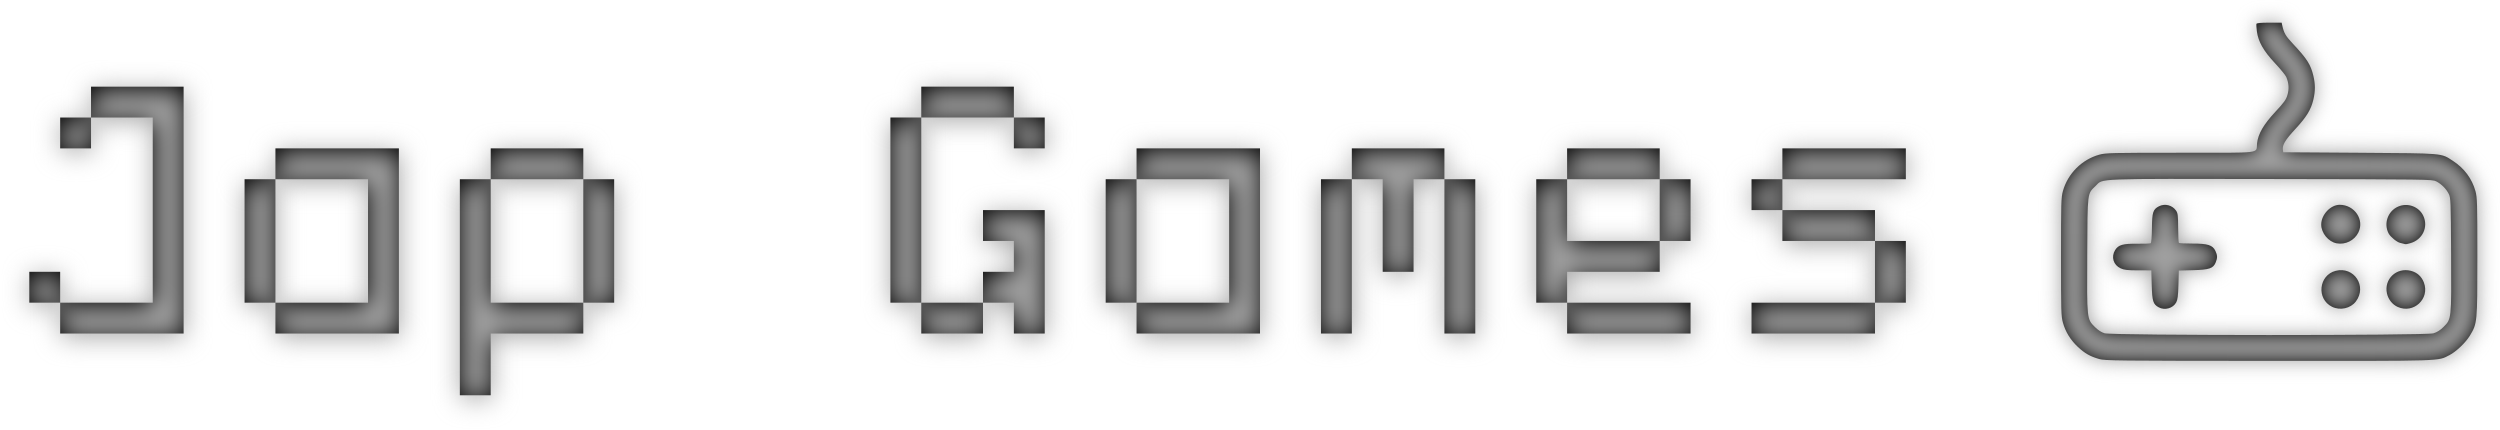
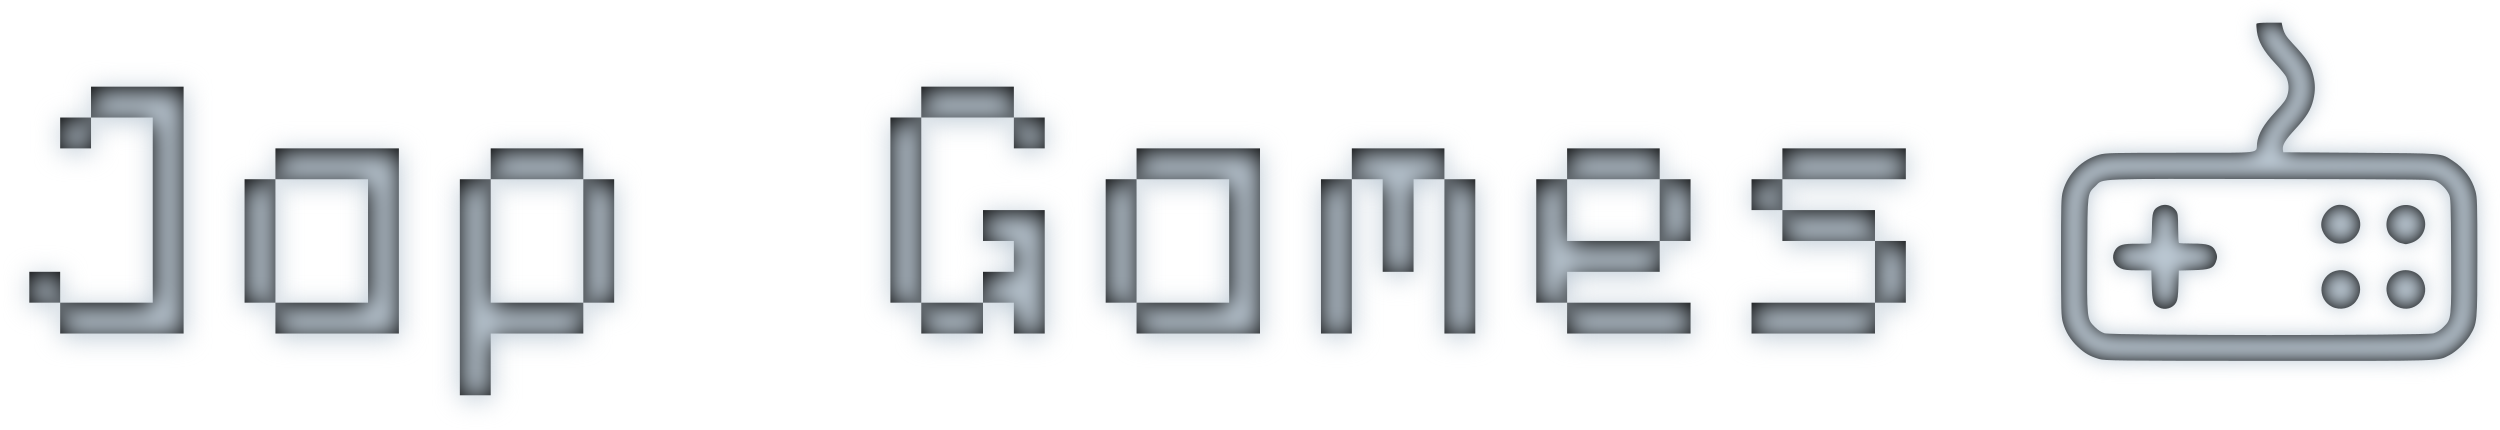
<svg xmlns="http://www.w3.org/2000/svg" width="320.119mm" height="54.948mm" viewBox="0 0 320.119 54.948" version="1.1" id="svg8">
  <defs id="defs2">
    <filter style="color-interpolation-filters:sRGB" id="filter1667" x="-0.016" width="1.032" y="-0.098" height="1.195">
      <feGaussianBlur stdDeviation="0.708" id="feGaussianBlur1669" />
    </filter>
    <filter style="color-interpolation-filters:sRGB" id="filter3161" x="-0.054" width="1.109" y="-0.067" height="1.134">
      <feGaussianBlur stdDeviation="1.208" id="feGaussianBlur3163" />
    </filter>
  </defs>
  <g id="layer1" transform="translate(125.1578,-66.70593)">
    <g aria-label="Jap Games" style="font-style:normal;font-weight:normal;font-size:24.058px;line-height:1.25;font-family:sans-serif;letter-spacing:0px;word-spacing:0px;fill:#000000;fill-opacity:1;stroke:none;stroke-width:0.601" id="text22">
      <path d="m -113.503,77.801 h 11.856 v 31.615 h -15.807 v -3.952 h -3.952 v -3.952 h 3.952 v 3.952 h 11.856 V 81.752 h -7.904 v 3.952 h -3.952 v -3.952 h 3.952 z" style="font-style:normal;font-variant:normal;font-weight:normal;font-stretch:normal;font-size:51.323px;line-height:11.45;font-family:envypn7x13;-inkscape-font-specification:envypn7x13;stroke-width:0.601" id="path19" />
      <path d="m -89.889,85.704 h 15.807 v 23.711 h -15.807 v -3.952 h -3.952 V 89.656 h 3.952 z m 0,3.952 v 15.807 h 11.856 V 89.656 Z" style="font-style:normal;font-variant:normal;font-weight:normal;font-stretch:normal;font-size:51.323px;line-height:11.45;font-family:envypn7x13;-inkscape-font-specification:envypn7x13;stroke-width:0.601" id="path21" />
      <path d="m -62.323,85.704 h 11.856 v 3.952 h 3.952 v 15.807 h -3.952 v 3.952 h -11.856 v 7.904 h -3.952 V 89.656 h 3.952 z m 0,3.952 v 15.807 h 11.856 V 89.656 Z" style="font-style:normal;font-variant:normal;font-weight:normal;font-stretch:normal;font-size:51.323px;line-height:11.45;font-family:envypn7x13;-inkscape-font-specification:envypn7x13;stroke-width:0.601" id="path23" />
      <path d="M -7.191,77.801 H 4.665 v 3.952 h 3.952 v 3.952 H 4.665 V 81.752 H -7.191 v 23.711 h 7.904 v -3.952 H 4.665 V 97.56 H 0.713 V 93.608 h 7.904 v 15.807 H 4.665 v -3.952 H 0.713 v 3.952 h -7.904 v -3.952 H -11.143 V 81.752 h 3.952 z" style="font-style:normal;font-variant:normal;font-weight:normal;font-stretch:normal;font-size:51.323px;line-height:11.45;font-family:envypn7x13;-inkscape-font-specification:envypn7x13;stroke-width:0.601" id="path25" />
      <path d="M 20.375,85.704 H 36.183 V 109.415 H 20.375 v -3.952 H 16.423 V 89.656 h 3.952 z m 0,3.952 V 105.464 H 32.231 V 89.656 Z" style="font-style:normal;font-variant:normal;font-weight:normal;font-stretch:normal;font-size:51.323px;line-height:11.45;font-family:envypn7x13;-inkscape-font-specification:envypn7x13;stroke-width:0.601" id="path27" />
      <path d="m 47.941,85.704 h 11.856 v 3.952 h 3.952 V 109.415 H 59.797 V 89.656 H 55.845 V 101.512 H 51.893 V 89.656 H 47.941 V 109.415 H 43.989 V 89.656 h 3.952 z" style="font-style:normal;font-variant:normal;font-weight:normal;font-stretch:normal;font-size:51.323px;line-height:11.45;font-family:envypn7x13;-inkscape-font-specification:envypn7x13;stroke-width:0.601" id="path29" />
      <path d="m 75.507,85.704 h 11.856 v 3.952 h 3.952 v 7.904 h -3.952 v 3.952 H 75.507 v 3.952 h 15.807 v 3.952 H 75.507 v -3.952 H 71.555 V 89.656 h 3.952 z m 0,3.952 v 7.904 h 11.856 v -7.904 z" style="font-style:normal;font-variant:normal;font-weight:normal;font-stretch:normal;font-size:51.323px;line-height:11.45;font-family:envypn7x13;-inkscape-font-specification:envypn7x13;stroke-width:0.601" id="path31" />
      <path d="m 103.073,85.704 h 15.807 v 3.952 h -15.807 v 3.952 h 11.856 v 3.952 h 3.952 v 7.904 h -3.952 v 3.952 H 99.121 v -3.952 H 114.929 V 97.56 H 103.073 V 93.608 h -3.952 v -3.952 h 3.952 z" style="font-style:normal;font-variant:normal;font-weight:normal;font-stretch:normal;font-size:51.323px;line-height:11.45;font-family:envypn7x13;-inkscape-font-specification:envypn7x13;stroke-width:0.601" id="path33" />
    </g>
-     <g aria-label="Jap Games" transform="matrix(2.273159,0,0,2.273159,-156.4102,-154.8844)" style="font-style:normal;font-weight:normal;font-size:10.583px;line-height:1.25;font-family:sans-serif;letter-spacing:0px;word-spacing:0px;fill:#a7a7a7;fill-opacity:1;stroke:none;stroke-width:0.265;filter:url(#filter1667)" id="text22-4">
-       <path d="m 18.924,102.57 h 5.215 v 13.908 h -6.954 v -1.738 H 15.447 V 113.001 h 1.738 v 1.738 h 5.215 v -10.431 h -3.477 v 1.738 h -1.738 v -1.738 h 1.738 z" style="font-style:normal;font-variant:normal;font-weight:normal;font-stretch:normal;font-size:22.578px;line-height:11.45;font-family:envypn7x13;-inkscape-font-specification:envypn7x13;fill:#a7a7a7;fill-opacity:1;stroke-width:0.265" id="path36" />
-       <path d="m 29.312,106.047 h 6.954 v 10.431 h -6.954 v -1.738 h -1.738 v -6.954 h 1.738 z m 0,1.738 v 6.954 h 5.215 v -6.954 z" style="font-style:normal;font-variant:normal;font-weight:normal;font-stretch:normal;font-size:22.578px;line-height:11.45;font-family:envypn7x13;-inkscape-font-specification:envypn7x13;fill:#a7a7a7;fill-opacity:1;stroke-width:0.265" id="path38" />
-       <path d="m 41.439,106.047 h 5.215 v 1.738 h 1.738 v 6.954 H 46.655 v 1.738 h -5.215 v 3.477 h -1.738 v -12.169 h 1.738 z m 0,1.738 v 6.954 h 5.215 v -6.954 z" style="font-style:normal;font-variant:normal;font-weight:normal;font-stretch:normal;font-size:22.578px;line-height:11.45;font-family:envypn7x13;-inkscape-font-specification:envypn7x13;fill:#a7a7a7;fill-opacity:1;stroke-width:0.265" id="path40" />
-       <path d="m 65.693,102.57 h 5.215 v 1.738 h 1.738 v 1.738 h -1.738 v -1.738 h -5.215 v 10.431 h 3.477 V 113.001 h 1.738 v -1.738 h -1.738 v -1.738 h 3.477 v 6.954 h -1.738 v -1.738 h -1.738 v 1.738 h -3.477 v -1.738 h -1.738 v -10.431 h 1.738 z" style="font-style:normal;font-variant:normal;font-weight:normal;font-stretch:normal;font-size:22.578px;line-height:11.45;font-family:envypn7x13;-inkscape-font-specification:envypn7x13;fill:#a7a7a7;fill-opacity:1;stroke-width:0.265" id="path42" />
-       <path d="m 77.819,106.047 h 6.954 v 10.431 h -6.954 v -1.738 h -1.738 v -6.954 h 1.738 z m 0,1.738 v 6.954 h 5.215 v -6.954 z" style="font-style:normal;font-variant:normal;font-weight:normal;font-stretch:normal;font-size:22.578px;line-height:11.45;font-family:envypn7x13;-inkscape-font-specification:envypn7x13;fill:#a7a7a7;fill-opacity:1;stroke-width:0.265" id="path44" />
-       <path d="m 89.946,106.047 h 5.215 v 1.738 h 1.738 v 8.692 h -1.738 v -8.692 h -1.738 v 5.215 h -1.738 v -5.215 h -1.738 v 8.692 h -1.738 v -8.692 h 1.738 z" style="font-style:normal;font-variant:normal;font-weight:normal;font-stretch:normal;font-size:22.578px;line-height:11.45;font-family:envypn7x13;-inkscape-font-specification:envypn7x13;fill:#a7a7a7;fill-opacity:1;stroke-width:0.265" id="path46" />
-       <path d="m 102.073,106.047 h 5.215 v 1.738 h 1.738 v 3.477 h -1.738 v 1.738 h -5.215 v 1.738 h 6.954 v 1.738 h -6.954 v -1.738 h -1.738 v -6.954 h 1.738 z m 0,1.738 v 3.477 h 5.215 v -3.477 z" style="font-style:normal;font-variant:normal;font-weight:normal;font-stretch:normal;font-size:22.578px;line-height:11.45;font-family:envypn7x13;-inkscape-font-specification:envypn7x13;fill:#a7a7a7;fill-opacity:1;stroke-width:0.265" id="path48" />
-       <path d="m 114.2,106.047 h 6.954 v 1.738 h -6.954 v 1.738 h 5.215 v 1.738 h 1.738 v 3.477 h -1.738 v 1.738 h -6.954 v -1.738 h 6.954 v -3.477 h -5.215 v -1.738 h -1.738 v -1.738 h 1.738 z" style="font-style:normal;font-variant:normal;font-weight:normal;font-stretch:normal;font-size:22.578px;line-height:11.45;font-family:envypn7x13;-inkscape-font-specification:envypn7x13;fill:#a7a7a7;fill-opacity:1;stroke-width:0.265" id="path50" />
+     <g aria-label="Jap Games" transform="matrix(2.273159,0,0,2.273159,-156.4102,-154.8844)" style="font-style:normal;font-weight:normal;font-size:10.583px;line-height:1.25;font-family:sans-serif;letter-spacing:0px;word-spacing:0px;fill:#bdcad5;fill-opacity:1;stroke:none;stroke-width:0.265;filter:url(#filter1667)" id="text22-4">
+       <path d="m 18.924,102.57 h 5.215 v 13.908 h -6.954 v -1.738 H 15.447 V 113.001 h 1.738 v 1.738 h 5.215 v -10.431 h -3.477 v 1.738 h -1.738 v -1.738 h 1.738 z" style="font-style:normal;font-variant:normal;font-weight:normal;font-stretch:normal;font-size:22.578px;line-height:11.45;font-family:envypn7x13;-inkscape-font-specification:envypn7x13;fill:#bdcad5;fill-opacity:1;stroke-width:0.265" id="path36" />
+       <path d="m 29.312,106.047 h 6.954 v 10.431 h -6.954 v -1.738 h -1.738 v -6.954 h 1.738 z m 0,1.738 v 6.954 h 5.215 v -6.954 z" style="font-style:normal;font-variant:normal;font-weight:normal;font-stretch:normal;font-size:22.578px;line-height:11.45;font-family:envypn7x13;-inkscape-font-specification:envypn7x13;fill:#bdcad5;fill-opacity:1;stroke-width:0.265" id="path38" />
+       <path d="m 41.439,106.047 h 5.215 v 1.738 h 1.738 v 6.954 H 46.655 v 1.738 h -5.215 v 3.477 h -1.738 v -12.169 h 1.738 z m 0,1.738 v 6.954 h 5.215 v -6.954 z" style="font-style:normal;font-variant:normal;font-weight:normal;font-stretch:normal;font-size:22.578px;line-height:11.45;font-family:envypn7x13;-inkscape-font-specification:envypn7x13;fill:#bdcad5;fill-opacity:1;stroke-width:0.265" id="path40" />
+       <path d="m 65.693,102.57 h 5.215 v 1.738 h 1.738 v 1.738 h -1.738 v -1.738 h -5.215 v 10.431 h 3.477 V 113.001 h 1.738 v -1.738 h -1.738 v -1.738 h 3.477 v 6.954 h -1.738 v -1.738 h -1.738 v 1.738 h -3.477 v -1.738 h -1.738 v -10.431 h 1.738 z" style="font-style:normal;font-variant:normal;font-weight:normal;font-stretch:normal;font-size:22.578px;line-height:11.45;font-family:envypn7x13;-inkscape-font-specification:envypn7x13;fill:#bdcad5;fill-opacity:1;stroke-width:0.265" id="path42" />
+       <path d="m 77.819,106.047 h 6.954 v 10.431 h -6.954 v -1.738 h -1.738 v -6.954 h 1.738 z m 0,1.738 v 6.954 h 5.215 v -6.954 z" style="font-style:normal;font-variant:normal;font-weight:normal;font-stretch:normal;font-size:22.578px;line-height:11.45;font-family:envypn7x13;-inkscape-font-specification:envypn7x13;fill:#bdcad5;fill-opacity:1;stroke-width:0.265" id="path44" />
+       <path d="m 89.946,106.047 h 5.215 v 1.738 h 1.738 v 8.692 h -1.738 v -8.692 h -1.738 v 5.215 h -1.738 v -5.215 h -1.738 v 8.692 h -1.738 v -8.692 h 1.738 z" style="font-style:normal;font-variant:normal;font-weight:normal;font-stretch:normal;font-size:22.578px;line-height:11.45;font-family:envypn7x13;-inkscape-font-specification:envypn7x13;fill:#bdcad5;fill-opacity:1;stroke-width:0.265" id="path46" />
+       <path d="m 102.073,106.047 h 5.215 v 1.738 h 1.738 v 3.477 h -1.738 v 1.738 h -5.215 v 1.738 h 6.954 v 1.738 h -6.954 v -1.738 h -1.738 v -6.954 h 1.738 z m 0,1.738 v 3.477 h 5.215 v -3.477 z" style="font-style:normal;font-variant:normal;font-weight:normal;font-stretch:normal;font-size:22.578px;line-height:11.45;font-family:envypn7x13;-inkscape-font-specification:envypn7x13;fill:#bdcad5;fill-opacity:1;stroke-width:0.265" id="path48" />
+       <path d="m 114.2,106.047 h 6.954 v 1.738 h -6.954 v 1.738 h 5.215 v 1.738 h 1.738 v 3.477 h -1.738 v 1.738 h -6.954 v -1.738 h 6.954 v -3.477 h -5.215 v -1.738 h -1.738 v -1.738 h 1.738 z" style="font-style:normal;font-variant:normal;font-weight:normal;font-stretch:normal;font-size:22.578px;line-height:11.45;font-family:envypn7x13;-inkscape-font-specification:envypn7x13;fill:#bdcad5;fill-opacity:1;stroke-width:0.265" id="path50" />
    </g>
    <g id="g1701" transform="translate(4.909701,9.73694)" style="fill:#000000;fill-opacity:1;stroke:none;stroke-width:0.9;stroke-miterlimit:4;stroke-dasharray:none;stroke-opacity:1">
      <path style="fill:#000000;fill-opacity:1;stroke:none;stroke-width:0.9;stroke-miterlimit:4;stroke-dasharray:none;stroke-opacity:1" d="m 138.703,102.934 c -1.144,-0.333 -1.804,-0.709 -2.689,-1.531 -0.95,-0.882 -1.601,-1.936 -1.929,-3.117 -0.227,-0.82 -0.247,-1.497 -0.247,-8.428 0,-6.895 0.021,-7.611 0.244,-8.416 0.621,-2.24 2.424,-4.046 4.656,-4.665 0.83,-0.23 1.548,-0.247 10.387,-0.247 10.769,0 9.667,0.135 9.816,-1.2 0.136,-1.22 0.833,-2.42 2.345,-4.042 1.128,-1.21 1.372,-1.551 1.551,-2.167 0.224,-0.771 0.178,-1.489 -0.146,-2.277 -0.096,-0.233 -0.751,-1.038 -1.456,-1.79 -1.464,-1.561 -2.139,-2.746 -2.314,-4.061 -0.059,-0.445 -0.084,-0.88 -0.055,-0.966 0.036,-0.109 0.538,-0.157 1.638,-0.157 h 1.586 l 0.081,0.367 c 0.216,0.976 0.425,1.334 1.371,2.344 1.811,1.934 2.273,2.66 2.616,4.116 0.251,1.065 0.25,1.947 -0.004,3.024 -0.305,1.293 -0.873,2.22 -2.322,3.786 -1.294,1.399 -1.67,2.03 -1.581,2.655 l 0.043,0.302 9.797,0.068 c 10.941,0.076 10.377,0.027 11.939,1.041 1.44,0.936 2.436,2.274 2.878,3.87 0.223,0.805 0.244,1.522 0.244,8.416 0,8.421 -0.009,8.513 -0.947,10.072 -0.546,0.907 -1.775,2.079 -2.639,2.517 -1.534,0.777 -0.364,0.74 -23.157,0.73 -19.489,-0.009 -20.961,-0.025 -21.707,-0.242 z m 42.82,-3.283 c 0.473,-0.141 0.869,-0.389 1.289,-0.809 1.032,-1.032 1.023,-0.942 0.979,-9.267 -0.036,-6.859 -0.052,-7.276 -0.296,-7.768 -0.329,-0.663 -0.957,-1.292 -1.621,-1.621 -0.507,-0.252 -1.05,-0.259 -21.107,-0.293 -22.947,-0.039 -21.489,-0.096 -22.486,0.872 -1.091,1.058 -1.041,0.653 -1.083,8.81 -0.043,8.327 -0.053,8.234 0.981,9.268 0.393,0.393 0.829,0.676 1.232,0.8 0.968,0.298 41.109,0.305 42.111,0.008 z m -35.17,-3.329 c -0.72,-0.391 -0.84,-0.769 -0.896,-2.833 l -0.052,-1.899 -1.685,-0.003 c -1.366,-0.002 -1.79,-0.051 -2.242,-0.256 -0.935,-0.425 -1.249,-1.466 -0.706,-2.344 0.411,-0.664 1.001,-0.833 2.836,-0.809 0.865,0.011 1.636,-0.019 1.714,-0.067 0.087,-0.054 0.148,-0.798 0.16,-1.936 0.021,-2.033 0.137,-2.395 0.898,-2.789 0.762,-0.394 1.715,-0.149 2.2,0.566 0.217,0.321 0.254,0.632 0.258,2.2 0.003,1.005 0.046,1.868 0.096,1.918 0.05,0.05 0.827,0.089 1.727,0.087 1.972,-0.004 2.594,0.194 2.946,0.935 0.273,0.576 0.281,0.903 0.034,1.493 -0.316,0.757 -0.811,0.924 -2.897,0.98 l -1.82,0.049 -0.049,1.82 c -0.038,1.408 -0.101,1.918 -0.281,2.251 -0.411,0.763 -1.461,1.06 -2.242,0.636 z m 22.186,-0.075 c -2.015,-0.997 -1.707,-4.034 0.466,-4.597 2.35,-0.61 4.06,1.978 2.59,3.92 -0.677,0.894 -2.018,1.191 -3.056,0.678 z m 8.402,0.019 c -0.671,-0.305 -1.193,-0.962 -1.362,-1.714 -0.413,-1.837 1.218,-3.382 3.065,-2.903 0.796,0.206 1.364,0.717 1.66,1.494 0.795,2.082 -1.323,4.049 -3.363,3.123 z m -7.807,-8.14 c -1.051,-0.193 -1.975,-1.317 -1.975,-2.401 0,-1.264 1.192,-2.534 2.375,-2.532 1.89,0.004 3.182,1.914 2.389,3.531 -0.508,1.036 -1.652,1.61 -2.789,1.401 z m 8.622,0.066 c -0.073,-0.024 -0.297,-0.081 -0.497,-0.125 -0.406,-0.089 -1.232,-0.763 -1.461,-1.191 -0.676,-1.263 -0.119,-2.865 1.198,-3.448 1.211,-0.536 2.654,-0.019 3.222,1.154 0.697,1.44 -0.084,3.097 -1.661,3.528 -0.555,0.152 -0.582,0.154 -0.8,0.082 z" id="path1703" />
    </g>
-     <g id="g1701-1" transform="translate(4.909701,9.73694)" style="fill:#a2a2a2;fill-opacity:1;stroke:none;stroke-width:0.9;stroke-miterlimit:4;stroke-dasharray:none;stroke-opacity:1;filter:url(#filter3161)">
-       <path style="fill:#a2a2a2;fill-opacity:1;stroke:none;stroke-width:0.9;stroke-miterlimit:4;stroke-dasharray:none;stroke-opacity:1" d="m 138.703,102.934 c -1.144,-0.333 -1.804,-0.709 -2.689,-1.531 -0.95,-0.882 -1.601,-1.936 -1.929,-3.117 -0.227,-0.82 -0.247,-1.497 -0.247,-8.428 0,-6.895 0.021,-7.611 0.244,-8.416 0.621,-2.24 2.424,-4.046 4.656,-4.665 0.83,-0.23 1.548,-0.247 10.387,-0.247 10.769,0 9.667,0.135 9.816,-1.2 0.136,-1.22 0.833,-2.42 2.345,-4.042 1.128,-1.21 1.372,-1.551 1.551,-2.167 0.224,-0.771 0.178,-1.489 -0.146,-2.277 -0.096,-0.233 -0.751,-1.038 -1.456,-1.79 -1.464,-1.561 -2.139,-2.746 -2.314,-4.061 -0.059,-0.445 -0.084,-0.88 -0.055,-0.966 0.036,-0.109 0.538,-0.157 1.638,-0.157 h 1.586 l 0.081,0.367 c 0.216,0.976 0.425,1.334 1.371,2.344 1.811,1.934 2.273,2.66 2.616,4.116 0.251,1.065 0.25,1.947 -0.004,3.024 -0.305,1.293 -0.873,2.22 -2.322,3.786 -1.294,1.399 -1.67,2.03 -1.581,2.655 l 0.043,0.302 9.797,0.068 c 10.941,0.076 10.377,0.027 11.939,1.041 1.44,0.936 2.436,2.274 2.878,3.87 0.223,0.805 0.244,1.522 0.244,8.416 0,8.421 -0.009,8.513 -0.947,10.072 -0.546,0.907 -1.775,2.079 -2.639,2.517 -1.534,0.777 -0.364,0.74 -23.157,0.73 -19.489,-0.009 -20.961,-0.025 -21.707,-0.242 z m 42.82,-3.283 c 0.473,-0.141 0.869,-0.389 1.289,-0.809 1.032,-1.032 1.023,-0.942 0.979,-9.267 -0.036,-6.859 -0.052,-7.276 -0.296,-7.768 -0.329,-0.663 -0.957,-1.292 -1.621,-1.621 -0.507,-0.252 -1.05,-0.259 -21.107,-0.293 -22.947,-0.039 -21.489,-0.096 -22.486,0.872 -1.091,1.058 -1.041,0.653 -1.083,8.81 -0.043,8.327 -0.053,8.234 0.981,9.268 0.393,0.393 0.829,0.676 1.232,0.8 0.968,0.298 41.109,0.305 42.111,0.008 z m -35.17,-3.329 c -0.72,-0.391 -0.84,-0.769 -0.896,-2.833 l -0.052,-1.899 -1.685,-0.003 c -1.366,-0.002 -1.79,-0.051 -2.242,-0.256 -0.935,-0.425 -1.249,-1.466 -0.706,-2.344 0.411,-0.664 1.001,-0.833 2.836,-0.809 0.865,0.011 1.636,-0.019 1.714,-0.067 0.087,-0.054 0.148,-0.798 0.16,-1.936 0.021,-2.033 0.137,-2.395 0.898,-2.789 0.762,-0.394 1.715,-0.149 2.2,0.566 0.217,0.321 0.254,0.632 0.258,2.2 0.003,1.005 0.046,1.868 0.096,1.918 0.05,0.05 0.827,0.089 1.727,0.087 1.972,-0.004 2.594,0.194 2.946,0.935 0.273,0.576 0.281,0.903 0.034,1.493 -0.316,0.757 -0.811,0.924 -2.897,0.98 l -1.82,0.049 -0.049,1.82 c -0.038,1.408 -0.101,1.918 -0.281,2.251 -0.411,0.763 -1.461,1.06 -2.242,0.636 z m 22.186,-0.075 c -2.015,-0.997 -1.707,-4.034 0.466,-4.597 2.35,-0.61 4.06,1.978 2.59,3.92 -0.677,0.894 -2.018,1.191 -3.056,0.678 z m 8.402,0.019 c -0.671,-0.305 -1.193,-0.962 -1.362,-1.714 -0.413,-1.837 1.218,-3.382 3.065,-2.903 0.796,0.206 1.364,0.717 1.66,1.494 0.795,2.082 -1.323,4.049 -3.363,3.123 z m -7.807,-8.14 c -1.051,-0.193 -1.975,-1.317 -1.975,-2.401 0,-1.264 1.192,-2.534 2.375,-2.532 1.89,0.004 3.182,1.914 2.389,3.531 -0.508,1.036 -1.652,1.61 -2.789,1.401 z m 8.622,0.066 c -0.073,-0.024 -0.297,-0.081 -0.497,-0.125 -0.406,-0.089 -1.232,-0.763 -1.461,-1.191 -0.676,-1.263 -0.119,-2.865 1.198,-3.448 1.211,-0.536 2.654,-0.019 3.222,1.154 0.697,1.44 -0.084,3.097 -1.661,3.528 -0.555,0.152 -0.582,0.154 -0.8,0.082 z" id="path1703-0" />
+     <g id="g1701-1" transform="translate(4.909701,9.73694)" style="fill:#bdcad5;fill-opacity:1;stroke:none;stroke-width:0.9;stroke-miterlimit:4;stroke-dasharray:none;stroke-opacity:1;filter:url(#filter3161)">
+       <path style="fill:#bdcad5;fill-opacity:1;stroke:none;stroke-width:0.9;stroke-miterlimit:4;stroke-dasharray:none;stroke-opacity:1" d="m 138.703,102.934 c -1.144,-0.333 -1.804,-0.709 -2.689,-1.531 -0.95,-0.882 -1.601,-1.936 -1.929,-3.117 -0.227,-0.82 -0.247,-1.497 -0.247,-8.428 0,-6.895 0.021,-7.611 0.244,-8.416 0.621,-2.24 2.424,-4.046 4.656,-4.665 0.83,-0.23 1.548,-0.247 10.387,-0.247 10.769,0 9.667,0.135 9.816,-1.2 0.136,-1.22 0.833,-2.42 2.345,-4.042 1.128,-1.21 1.372,-1.551 1.551,-2.167 0.224,-0.771 0.178,-1.489 -0.146,-2.277 -0.096,-0.233 -0.751,-1.038 -1.456,-1.79 -1.464,-1.561 -2.139,-2.746 -2.314,-4.061 -0.059,-0.445 -0.084,-0.88 -0.055,-0.966 0.036,-0.109 0.538,-0.157 1.638,-0.157 h 1.586 l 0.081,0.367 c 0.216,0.976 0.425,1.334 1.371,2.344 1.811,1.934 2.273,2.66 2.616,4.116 0.251,1.065 0.25,1.947 -0.004,3.024 -0.305,1.293 -0.873,2.22 -2.322,3.786 -1.294,1.399 -1.67,2.03 -1.581,2.655 l 0.043,0.302 9.797,0.068 c 10.941,0.076 10.377,0.027 11.939,1.041 1.44,0.936 2.436,2.274 2.878,3.87 0.223,0.805 0.244,1.522 0.244,8.416 0,8.421 -0.009,8.513 -0.947,10.072 -0.546,0.907 -1.775,2.079 -2.639,2.517 -1.534,0.777 -0.364,0.74 -23.157,0.73 -19.489,-0.009 -20.961,-0.025 -21.707,-0.242 z m 42.82,-3.283 c 0.473,-0.141 0.869,-0.389 1.289,-0.809 1.032,-1.032 1.023,-0.942 0.979,-9.267 -0.036,-6.859 -0.052,-7.276 -0.296,-7.768 -0.329,-0.663 -0.957,-1.292 -1.621,-1.621 -0.507,-0.252 -1.05,-0.259 -21.107,-0.293 -22.947,-0.039 -21.489,-0.096 -22.486,0.872 -1.091,1.058 -1.041,0.653 -1.083,8.81 -0.043,8.327 -0.053,8.234 0.981,9.268 0.393,0.393 0.829,0.676 1.232,0.8 0.968,0.298 41.109,0.305 42.111,0.008 z m -35.17,-3.329 c -0.72,-0.391 -0.84,-0.769 -0.896,-2.833 l -0.052,-1.899 -1.685,-0.003 c -1.366,-0.002 -1.79,-0.051 -2.242,-0.256 -0.935,-0.425 -1.249,-1.466 -0.706,-2.344 0.411,-0.664 1.001,-0.833 2.836,-0.809 0.865,0.011 1.636,-0.019 1.714,-0.067 0.087,-0.054 0.148,-0.798 0.16,-1.936 0.021,-2.033 0.137,-2.395 0.898,-2.789 0.762,-0.394 1.715,-0.149 2.2,0.566 0.217,0.321 0.254,0.632 0.258,2.2 0.003,1.005 0.046,1.868 0.096,1.918 0.05,0.05 0.827,0.089 1.727,0.087 1.972,-0.004 2.594,0.194 2.946,0.935 0.273,0.576 0.281,0.903 0.034,1.493 -0.316,0.757 -0.811,0.924 -2.897,0.98 l -1.82,0.049 -0.049,1.82 c -0.038,1.408 -0.101,1.918 -0.281,2.251 -0.411,0.763 -1.461,1.06 -2.242,0.636 z m 22.186,-0.075 c -2.015,-0.997 -1.707,-4.034 0.466,-4.597 2.35,-0.61 4.06,1.978 2.59,3.92 -0.677,0.894 -2.018,1.191 -3.056,0.678 z m 8.402,0.019 c -0.671,-0.305 -1.193,-0.962 -1.362,-1.714 -0.413,-1.837 1.218,-3.382 3.065,-2.903 0.796,0.206 1.364,0.717 1.66,1.494 0.795,2.082 -1.323,4.049 -3.363,3.123 z m -7.807,-8.14 c -1.051,-0.193 -1.975,-1.317 -1.975,-2.401 0,-1.264 1.192,-2.534 2.375,-2.532 1.89,0.004 3.182,1.914 2.389,3.531 -0.508,1.036 -1.652,1.61 -2.789,1.401 z m 8.622,0.066 c -0.073,-0.024 -0.297,-0.081 -0.497,-0.125 -0.406,-0.089 -1.232,-0.763 -1.461,-1.191 -0.676,-1.263 -0.119,-2.865 1.198,-3.448 1.211,-0.536 2.654,-0.019 3.222,1.154 0.697,1.44 -0.084,3.097 -1.661,3.528 -0.555,0.152 -0.582,0.154 -0.8,0.082 z" id="path1703-0" />
    </g>
  </g>
</svg>
